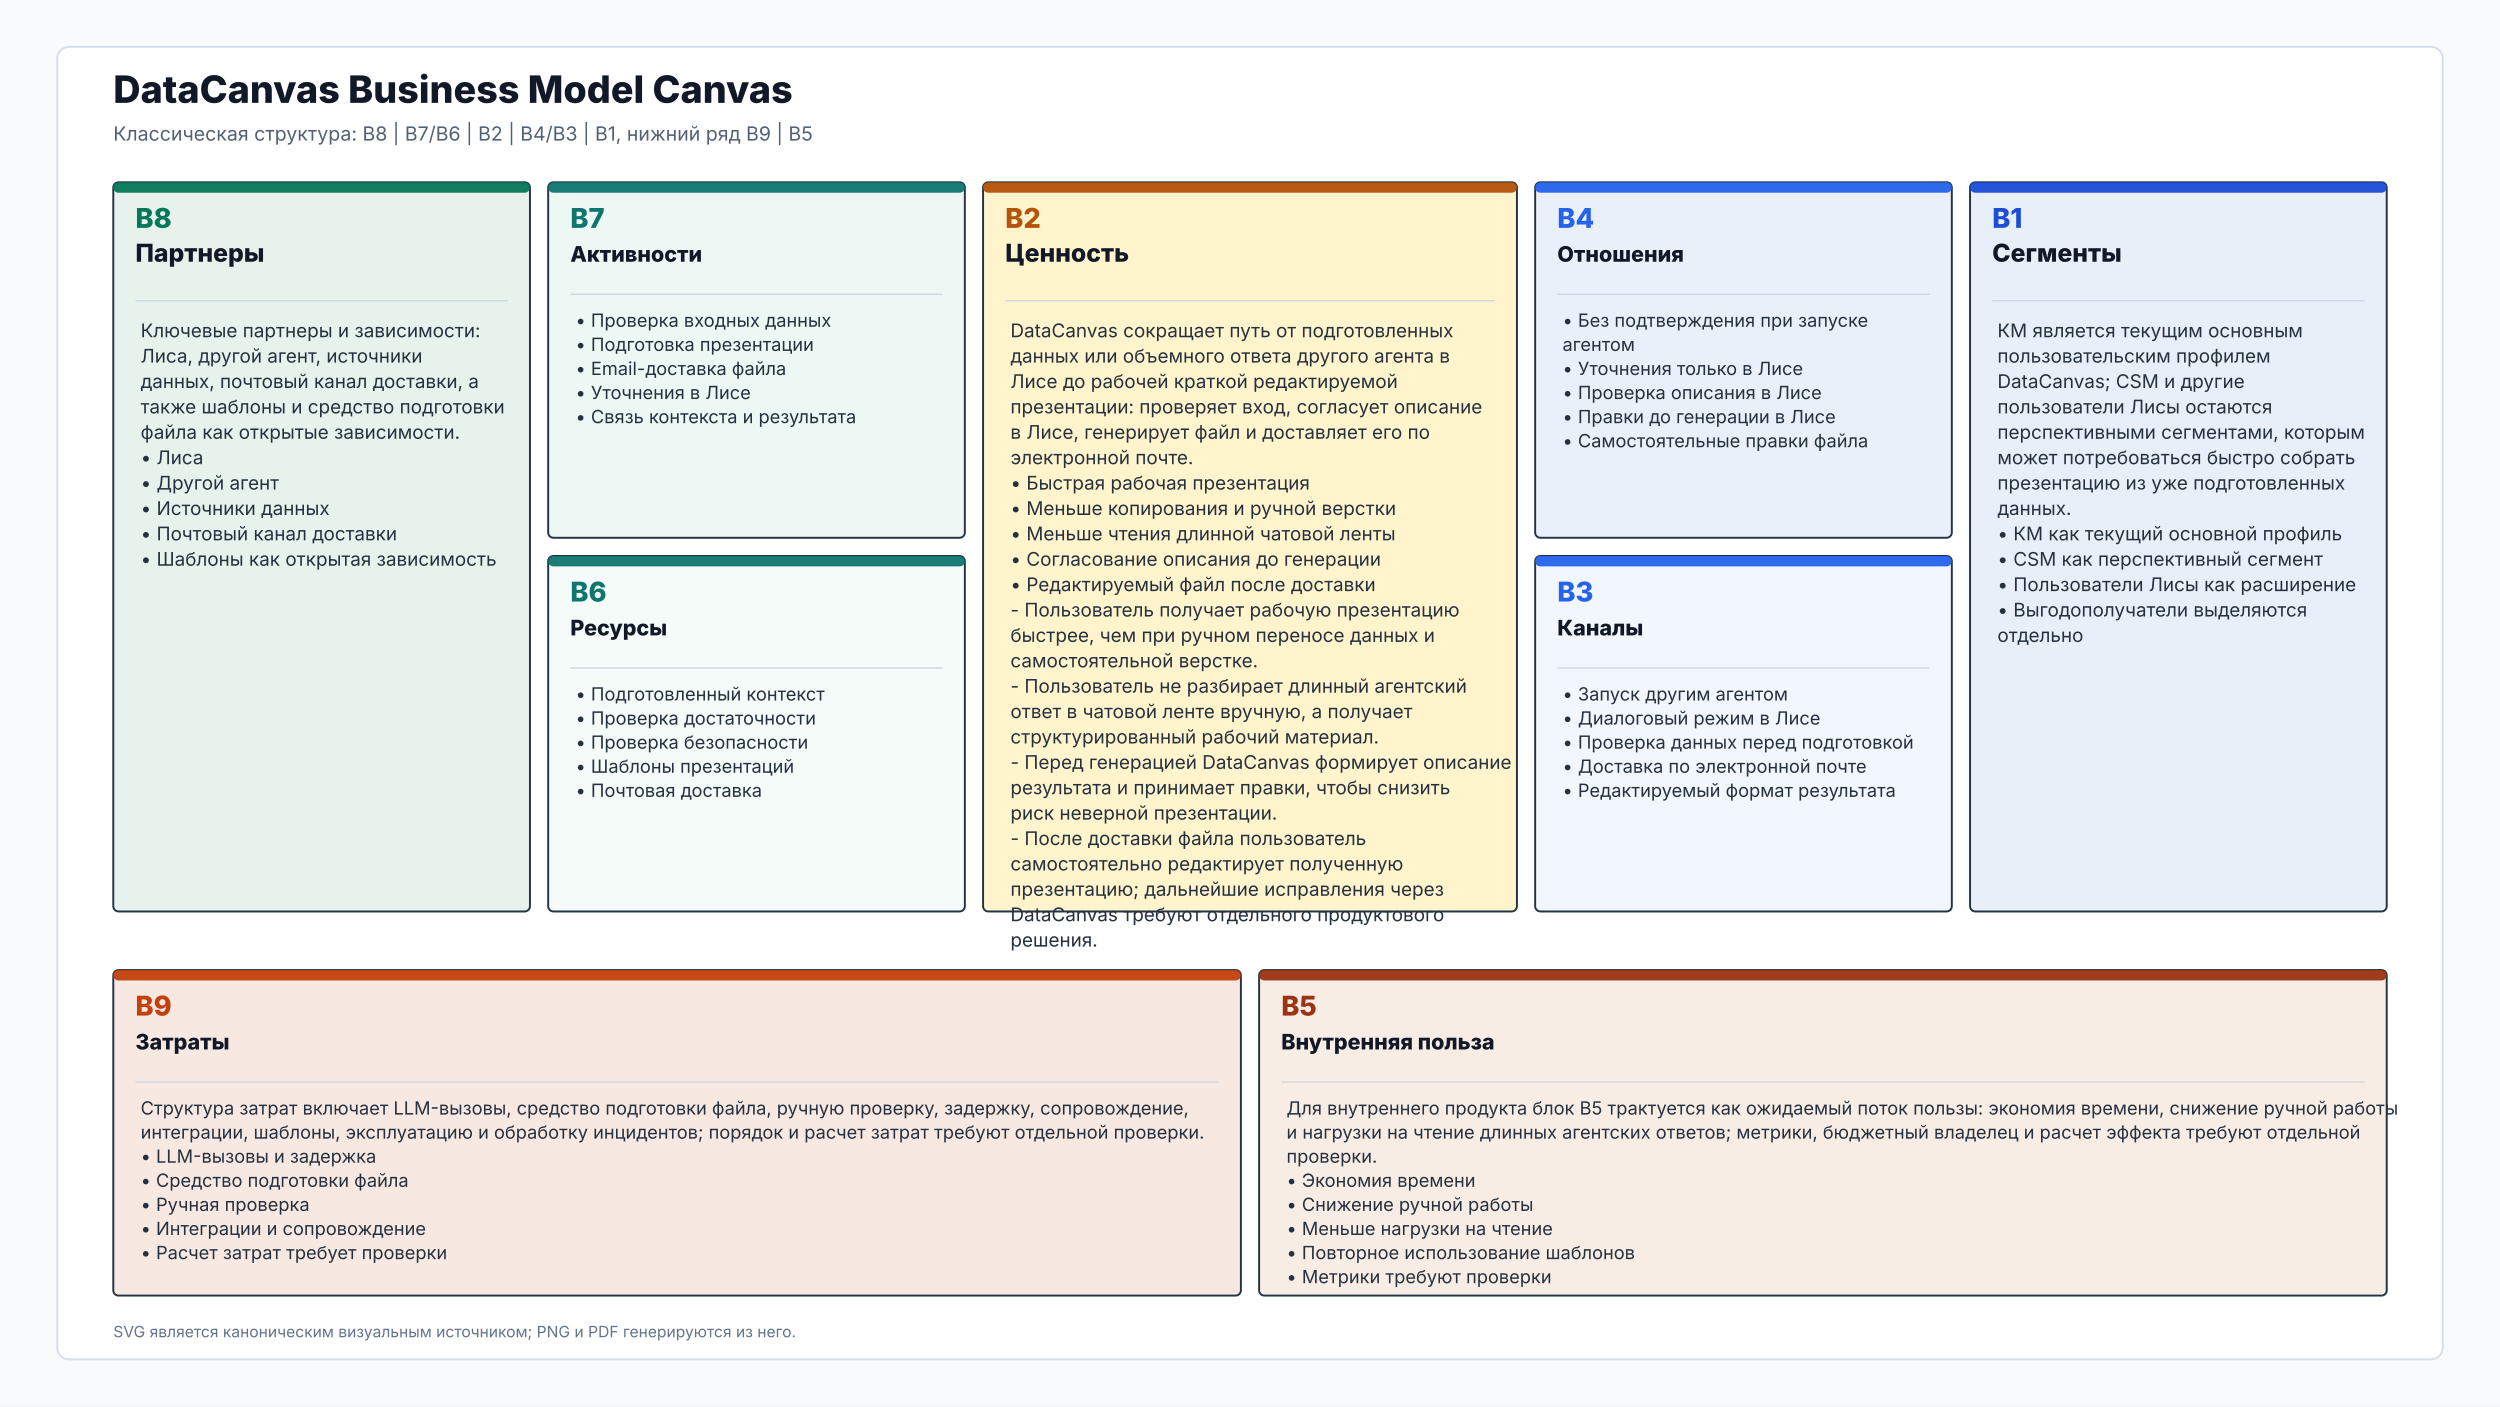
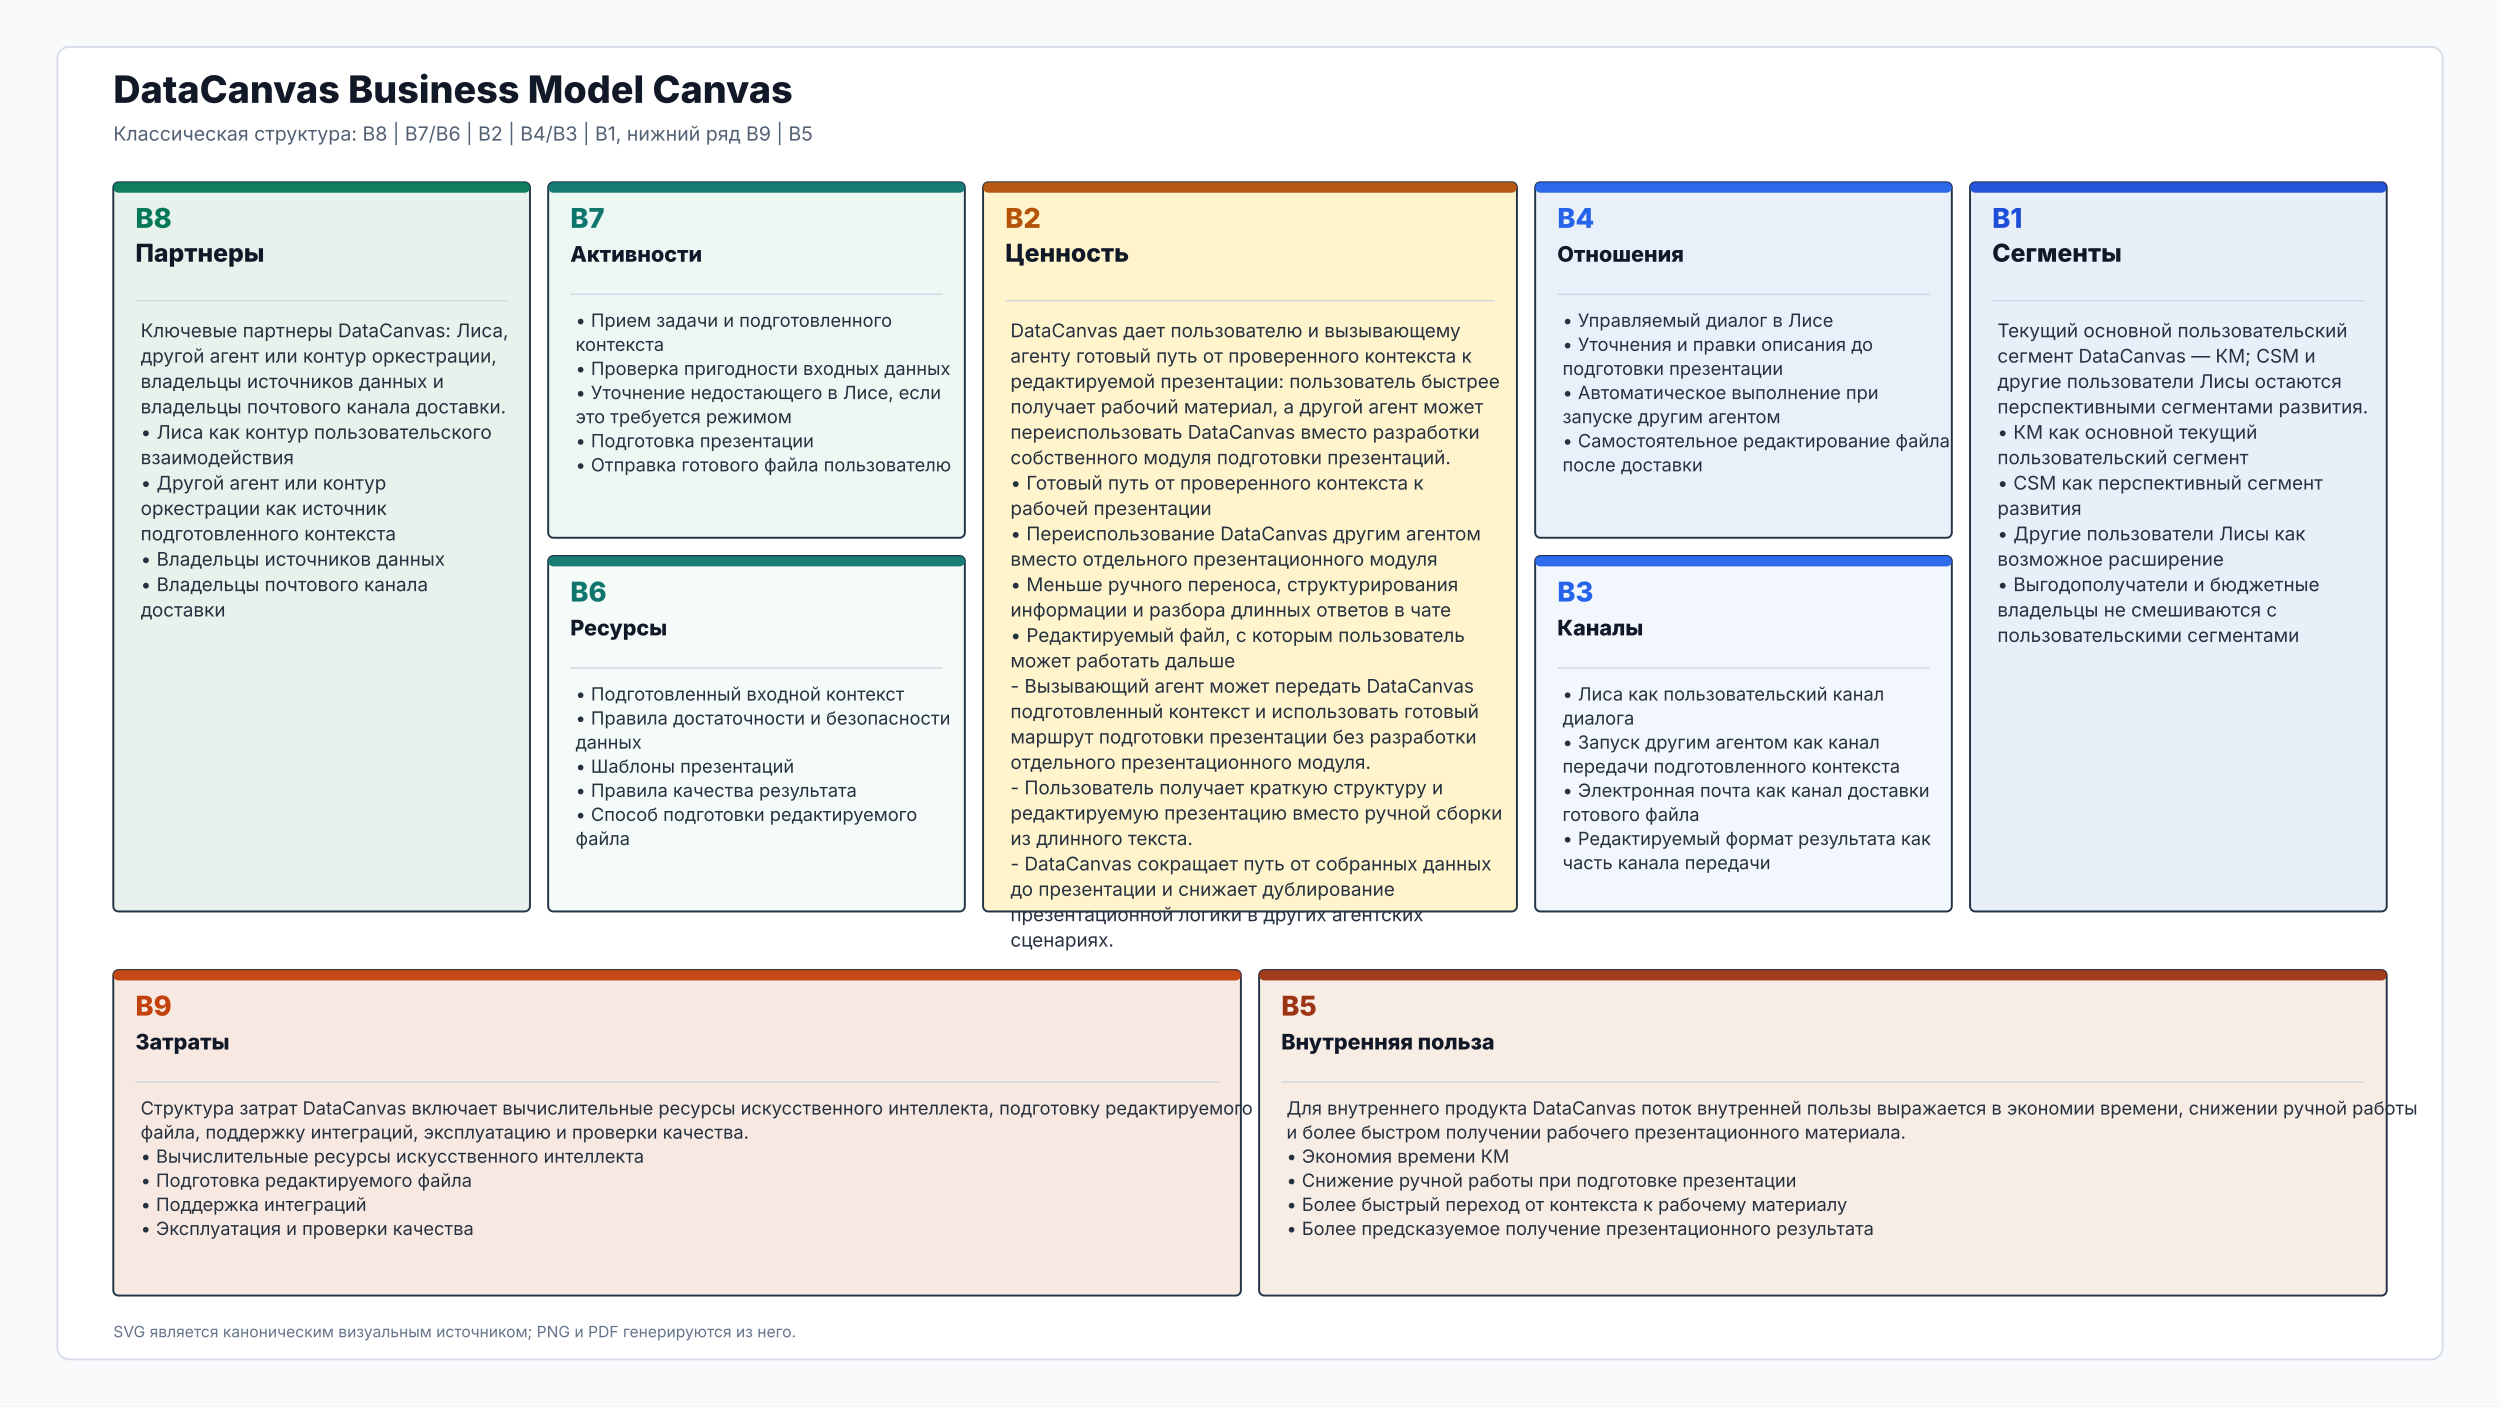
<svg xmlns="http://www.w3.org/2000/svg" data-role="bmc-root" role="img" width="3840" height="2160" viewBox="0 0 3840 2160">
  <rect data-role="bmc-background" width="3840" height="2160" fill="#f8fafc" />
  <rect x="88" y="72" width="3664" height="2016" rx="18" fill="#ffffff" stroke="#d7dee8" stroke-width="3" />
  <text data-role="bmc-title" x="174" y="158" font-family="Inter, Arial, sans-serif" font-size="58" font-weight="820" fill="#111827">DataCanvas Business Model Canvas</text>
  <text data-role="bmc-subtitle" x="174" y="216" font-family="Inter, Arial, sans-serif" font-size="30" font-weight="420" fill="#526174">Классическая структура: B8 | B7/B6 | B2 | B4/B3 | B1, нижний ряд B9 | B5</text>
  <g data-role="bmc-top-row">
    <g data-role="bmc-block" data-block="B8" data-layout-slot="top-left" transform="translate(174 280)">
      <rect width="640" height="1120" rx="8" fill="#e8f2ed" stroke="#243447" stroke-width="3" />
      <rect width="640" height="16" rx="8" fill="#047857" opacity="0.95" />
      <text data-role="bmc-block-number" x="34" y="70" font-family="Inter, Arial, sans-serif" font-size="42" font-weight="800" fill="#047857">B8</text>
      <text data-role="bmc-block-title" font-family="Inter, Arial, sans-serif" font-size="38" font-weight="760" fill="#111827">
        <tspan x="34" y="122">Партнеры</tspan>
      </text>
      <line x1="34" y1="182" x2="606" y2="182" stroke="#cbd5e1" stroke-width="2" />
      <text data-role="bmc-block-body" font-family="Inter, Arial, sans-serif" font-size="29" font-weight="400" fill="#26313f">
-         <tspan x="42" y="238">Ключевые партнеры и зависимости:</tspan>
-         <tspan x="42" y="277">Лиса, другой агент, источники</tspan>
-         <tspan x="42" y="316">данных, почтовый канал доставки, а</tspan>
-         <tspan x="42" y="355">также шаблоны и средство подготовки</tspan>
-         <tspan x="42" y="394">файла как открытые зависимости.</tspan>
-         <tspan x="42" y="433">• Лиса</tspan>
-         <tspan x="42" y="472">• Другой агент</tspan>
-         <tspan x="42" y="511">• Источники данных</tspan>
-         <tspan x="42" y="550">• Почтовый канал доставки</tspan>
-         <tspan x="42" y="589">• Шаблоны как открытая зависимость</tspan>
+         <tspan x="42" y="238">Ключевые партнеры DataCanvas: Лиса,</tspan>
+         <tspan x="42" y="277">другой агент или контур оркестрации,</tspan>
+         <tspan x="42" y="316">владельцы источников данных и</tspan>
+         <tspan x="42" y="355">владельцы почтового канала доставки.</tspan>
+         <tspan x="42" y="394">• Лиса как контур пользовательского</tspan>
+         <tspan x="42" y="433">взаимодействия</tspan>
+         <tspan x="42" y="472">• Другой агент или контур</tspan>
+         <tspan x="42" y="511">оркестрации как источник</tspan>
+         <tspan x="42" y="550">подготовленного контекста</tspan>
+         <tspan x="42" y="589">• Владельцы источников данных</tspan>
+         <tspan x="42" y="628">• Владельцы почтового канала</tspan>
+         <tspan x="42" y="667">доставки</tspan>
      </text>
    </g>
    <g data-role="bmc-block" data-block="B7" data-layout-slot="top-split-upper" transform="translate(842 280)">
      <rect width="640" height="546" rx="8" fill="#edf7f4" stroke="#243447" stroke-width="3" />
      <rect width="640" height="16" rx="8" fill="#0f766e" opacity="0.95" />
      <text data-role="bmc-block-number" x="34" y="70" font-family="Inter, Arial, sans-serif" font-size="42" font-weight="800" fill="#0f766e">B7</text>
      <text data-role="bmc-block-title" font-family="Inter, Arial, sans-serif" font-size="33" font-weight="760" fill="#111827">
        <tspan x="34" y="122">Активности</tspan>
      </text>
      <line x1="34" y1="172" x2="606" y2="172" stroke="#cbd5e1" stroke-width="2" />
      <text data-role="bmc-block-body" font-family="Inter, Arial, sans-serif" font-size="28" font-weight="400" fill="#26313f">
-         <tspan x="42" y="222">• Проверка входных данных</tspan>
-         <tspan x="42" y="259">• Подготовка презентации</tspan>
-         <tspan x="42" y="296">• Email-доставка файла</tspan>
-         <tspan x="42" y="333">• Уточнения в Лисе</tspan>
-         <tspan x="42" y="370">• Связь контекста и результата</tspan>
+         <tspan x="42" y="222">• Прием задачи и подготовленного</tspan>
+         <tspan x="42" y="259">контекста</tspan>
+         <tspan x="42" y="296">• Проверка пригодности входных данных</tspan>
+         <tspan x="42" y="333">• Уточнение недостающего в Лисе, если</tspan>
+         <tspan x="42" y="370">это требуется режимом</tspan>
+         <tspan x="42" y="407">• Подготовка презентации</tspan>
+         <tspan x="42" y="444">• Отправка готового файла пользователю</tspan>
      </text>
    </g>
    <g data-role="bmc-block" data-block="B6" data-layout-slot="top-split-lower" transform="translate(842 854)">
      <rect width="640" height="546" rx="8" fill="#f4fbf9" stroke="#243447" stroke-width="3" />
      <rect width="640" height="16" rx="8" fill="#0f766e" opacity="0.95" />
      <text data-role="bmc-block-number" x="34" y="70" font-family="Inter, Arial, sans-serif" font-size="42" font-weight="800" fill="#0f766e">B6</text>
      <text data-role="bmc-block-title" font-family="Inter, Arial, sans-serif" font-size="33" font-weight="760" fill="#111827">
        <tspan x="34" y="122">Ресурсы</tspan>
      </text>
      <line x1="34" y1="172" x2="606" y2="172" stroke="#cbd5e1" stroke-width="2" />
      <text data-role="bmc-block-body" font-family="Inter, Arial, sans-serif" font-size="28" font-weight="400" fill="#26313f">
-         <tspan x="42" y="222">• Подготовленный контекст</tspan>
-         <tspan x="42" y="259">• Проверка достаточности</tspan>
-         <tspan x="42" y="296">• Проверка безопасности</tspan>
+         <tspan x="42" y="222">• Подготовленный входной контекст</tspan>
+         <tspan x="42" y="259">• Правила достаточности и безопасности</tspan>
+         <tspan x="42" y="296">данных</tspan>
        <tspan x="42" y="333">• Шаблоны презентаций</tspan>
-         <tspan x="42" y="370">• Почтовая доставка</tspan>
+         <tspan x="42" y="370">• Правила качества результата</tspan>
+         <tspan x="42" y="407">• Способ подготовки редактируемого</tspan>
+         <tspan x="42" y="444">файла</tspan>
      </text>
    </g>
    <g data-role="bmc-block" data-block="B2" data-layout-slot="top-center" transform="translate(1510 280)">
      <rect width="820" height="1120" rx="8" fill="#fff4cc" stroke="#243447" stroke-width="3" />
      <rect width="820" height="16" rx="8" fill="#b45309" opacity="0.95" />
      <text data-role="bmc-block-number" x="34" y="70" font-family="Inter, Arial, sans-serif" font-size="42" font-weight="800" fill="#b45309">B2</text>
      <text data-role="bmc-block-title" font-family="Inter, Arial, sans-serif" font-size="38" font-weight="760" fill="#111827">
        <tspan x="34" y="122">Ценность</tspan>
      </text>
      <line x1="34" y1="182" x2="786" y2="182" stroke="#cbd5e1" stroke-width="2" />
      <text data-role="bmc-block-body" font-family="Inter, Arial, sans-serif" font-size="29" font-weight="400" fill="#26313f">
-         <tspan x="42" y="238">DataCanvas сокращает путь от подготовленных</tspan>
-         <tspan x="42" y="277">данных или объемного ответа другого агента в</tspan>
-         <tspan x="42" y="316">Лисе до рабочей краткой редактируемой</tspan>
-         <tspan x="42" y="355">презентации: проверяет вход, согласует описание</tspan>
-         <tspan x="42" y="394">в Лисе, генерирует файл и доставляет его по</tspan>
-         <tspan x="42" y="433">электронной почте.</tspan>
-         <tspan x="42" y="472">• Быстрая рабочая презентация</tspan>
-         <tspan x="42" y="511">• Меньше копирования и ручной верстки</tspan>
-         <tspan x="42" y="550">• Меньше чтения длинной чатовой ленты</tspan>
-         <tspan x="42" y="589">• Согласование описания до генерации</tspan>
-         <tspan x="42" y="628">• Редактируемый файл после доставки</tspan>
-         <tspan x="42" y="667">- Пользователь получает рабочую презентацию</tspan>
-         <tspan x="42" y="706">быстрее, чем при ручном переносе данных и</tspan>
-         <tspan x="42" y="745">самостоятельной верстке.</tspan>
-         <tspan x="42" y="784">- Пользователь не разбирает длинный агентский</tspan>
-         <tspan x="42" y="823">ответ в чатовой ленте вручную, а получает</tspan>
-         <tspan x="42" y="862">структурированный рабочий материал.</tspan>
-         <tspan x="42" y="901">- Перед генерацией DataCanvas формирует описание</tspan>
-         <tspan x="42" y="940">результата и принимает правки, чтобы снизить</tspan>
-         <tspan x="42" y="979">риск неверной презентации.</tspan>
-         <tspan x="42" y="1018">- После доставки файла пользователь</tspan>
-         <tspan x="42" y="1057">самостоятельно редактирует полученную</tspan>
-         <tspan x="42" y="1096">презентацию; дальнейшие исправления через</tspan>
-         <tspan x="42" y="1135">DataCanvas требуют отдельного продуктового</tspan>
-         <tspan x="42" y="1174">решения.</tspan>
+         <tspan x="42" y="238">DataCanvas дает пользователю и вызывающему</tspan>
+         <tspan x="42" y="277">агенту готовый путь от проверенного контекста к</tspan>
+         <tspan x="42" y="316">редактируемой презентации: пользователь быстрее</tspan>
+         <tspan x="42" y="355">получает рабочий материал, а другой агент может</tspan>
+         <tspan x="42" y="394">переиспользовать DataCanvas вместо разработки</tspan>
+         <tspan x="42" y="433">собственного модуля подготовки презентаций.</tspan>
+         <tspan x="42" y="472">• Готовый путь от проверенного контекста к</tspan>
+         <tspan x="42" y="511">рабочей презентации</tspan>
+         <tspan x="42" y="550">• Переиспользование DataCanvas другим агентом</tspan>
+         <tspan x="42" y="589">вместо отдельного презентационного модуля</tspan>
+         <tspan x="42" y="628">• Меньше ручного переноса, структурирования</tspan>
+         <tspan x="42" y="667">информации и разбора длинных ответов в чате</tspan>
+         <tspan x="42" y="706">• Редактируемый файл, с которым пользователь</tspan>
+         <tspan x="42" y="745">может работать дальше</tspan>
+         <tspan x="42" y="784">- Вызывающий агент может передать DataCanvas</tspan>
+         <tspan x="42" y="823">подготовленный контекст и использовать готовый</tspan>
+         <tspan x="42" y="862">маршрут подготовки презентации без разработки</tspan>
+         <tspan x="42" y="901">отдельного презентационного модуля.</tspan>
+         <tspan x="42" y="940">- Пользователь получает краткую структуру и</tspan>
+         <tspan x="42" y="979">редактируемую презентацию вместо ручной сборки</tspan>
+         <tspan x="42" y="1018">из длинного текста.</tspan>
+         <tspan x="42" y="1057">- DataCanvas сокращает путь от собранных данных</tspan>
+         <tspan x="42" y="1096">до презентации и снижает дублирование</tspan>
+         <tspan x="42" y="1135">презентационной логики в других агентских</tspan>
+         <tspan x="42" y="1174">сценариях.</tspan>
      </text>
    </g>
    <g data-role="bmc-block" data-block="B4" data-layout-slot="top-split-upper" transform="translate(2358 280)">
      <rect width="640" height="546" rx="8" fill="#eaf0fa" stroke="#243447" stroke-width="3" />
      <rect width="640" height="16" rx="8" fill="#2563eb" opacity="0.95" />
      <text data-role="bmc-block-number" x="34" y="70" font-family="Inter, Arial, sans-serif" font-size="42" font-weight="800" fill="#2563eb">B4</text>
      <text data-role="bmc-block-title" font-family="Inter, Arial, sans-serif" font-size="33" font-weight="760" fill="#111827">
        <tspan x="34" y="122">Отношения</tspan>
      </text>
      <line x1="34" y1="172" x2="606" y2="172" stroke="#cbd5e1" stroke-width="2" />
      <text data-role="bmc-block-body" font-family="Inter, Arial, sans-serif" font-size="28" font-weight="400" fill="#26313f">
-         <tspan x="42" y="222">• Без подтверждения при запуске</tspan>
-         <tspan x="42" y="259">агентом</tspan>
-         <tspan x="42" y="296">• Уточнения только в Лисе</tspan>
-         <tspan x="42" y="333">• Проверка описания в Лисе</tspan>
-         <tspan x="42" y="370">• Правки до генерации в Лисе</tspan>
-         <tspan x="42" y="407">• Самостоятельные правки файла</tspan>
+         <tspan x="42" y="222">• Управляемый диалог в Лисе</tspan>
+         <tspan x="42" y="259">• Уточнения и правки описания до</tspan>
+         <tspan x="42" y="296">подготовки презентации</tspan>
+         <tspan x="42" y="333">• Автоматическое выполнение при</tspan>
+         <tspan x="42" y="370">запуске другим агентом</tspan>
+         <tspan x="42" y="407">• Самостоятельное редактирование файла</tspan>
+         <tspan x="42" y="444">после доставки</tspan>
      </text>
    </g>
    <g data-role="bmc-block" data-block="B3" data-layout-slot="top-split-lower" transform="translate(2358 854)">
      <rect width="640" height="546" rx="8" fill="#f2f6fd" stroke="#243447" stroke-width="3" />
      <rect width="640" height="16" rx="8" fill="#2563eb" opacity="0.95" />
      <text data-role="bmc-block-number" x="34" y="70" font-family="Inter, Arial, sans-serif" font-size="42" font-weight="800" fill="#2563eb">B3</text>
      <text data-role="bmc-block-title" font-family="Inter, Arial, sans-serif" font-size="33" font-weight="760" fill="#111827">
        <tspan x="34" y="122">Каналы</tspan>
      </text>
      <line x1="34" y1="172" x2="606" y2="172" stroke="#cbd5e1" stroke-width="2" />
      <text data-role="bmc-block-body" font-family="Inter, Arial, sans-serif" font-size="28" font-weight="400" fill="#26313f">
-         <tspan x="42" y="222">• Запуск другим агентом</tspan>
-         <tspan x="42" y="259">• Диалоговый режим в Лисе</tspan>
-         <tspan x="42" y="296">• Проверка данных перед подготовкой</tspan>
-         <tspan x="42" y="333">• Доставка по электронной почте</tspan>
-         <tspan x="42" y="370">• Редактируемый формат результата</tspan>
+         <tspan x="42" y="222">• Лиса как пользовательский канал</tspan>
+         <tspan x="42" y="259">диалога</tspan>
+         <tspan x="42" y="296">• Запуск другим агентом как канал</tspan>
+         <tspan x="42" y="333">передачи подготовленного контекста</tspan>
+         <tspan x="42" y="370">• Электронная почта как канал доставки</tspan>
+         <tspan x="42" y="407">готового файла</tspan>
+         <tspan x="42" y="444">• Редактируемый формат результата как</tspan>
+         <tspan x="42" y="481">часть канала передачи</tspan>
      </text>
    </g>
    <g data-role="bmc-block" data-block="B1" data-layout-slot="top-right" transform="translate(3026 280)">
      <rect width="640" height="1120" rx="8" fill="#e9eff9" stroke="#243447" stroke-width="3" />
      <rect width="640" height="16" rx="8" fill="#1d4ed8" opacity="0.95" />
      <text data-role="bmc-block-number" x="34" y="70" font-family="Inter, Arial, sans-serif" font-size="42" font-weight="800" fill="#1d4ed8">B1</text>
      <text data-role="bmc-block-title" font-family="Inter, Arial, sans-serif" font-size="38" font-weight="760" fill="#111827">
        <tspan x="34" y="122">Сегменты</tspan>
      </text>
      <line x1="34" y1="182" x2="606" y2="182" stroke="#cbd5e1" stroke-width="2" />
      <text data-role="bmc-block-body" font-family="Inter, Arial, sans-serif" font-size="29" font-weight="400" fill="#26313f">
-         <tspan x="42" y="238">КМ является текущим основным</tspan>
-         <tspan x="42" y="277">пользовательским профилем</tspan>
-         <tspan x="42" y="316">DataCanvas; CSM и другие</tspan>
-         <tspan x="42" y="355">пользователи Лисы остаются</tspan>
-         <tspan x="42" y="394">перспективными сегментами, которым</tspan>
-         <tspan x="42" y="433">может потребоваться быстро собрать</tspan>
-         <tspan x="42" y="472">презентацию из уже подготовленных</tspan>
-         <tspan x="42" y="511">данных.</tspan>
-         <tspan x="42" y="550">• КМ как текущий основной профиль</tspan>
-         <tspan x="42" y="589">• CSM как перспективный сегмент</tspan>
-         <tspan x="42" y="628">• Пользователи Лисы как расширение</tspan>
-         <tspan x="42" y="667">• Выгодополучатели выделяются</tspan>
-         <tspan x="42" y="706">отдельно</tspan>
+         <tspan x="42" y="238">Текущий основной пользовательский</tspan>
+         <tspan x="42" y="277">сегмент DataCanvas — КМ; CSM и</tspan>
+         <tspan x="42" y="316">другие пользователи Лисы остаются</tspan>
+         <tspan x="42" y="355">перспективными сегментами развития.</tspan>
+         <tspan x="42" y="394">• КМ как основной текущий</tspan>
+         <tspan x="42" y="433">пользовательский сегмент</tspan>
+         <tspan x="42" y="472">• CSM как перспективный сегмент</tspan>
+         <tspan x="42" y="511">развития</tspan>
+         <tspan x="42" y="550">• Другие пользователи Лисы как</tspan>
+         <tspan x="42" y="589">возможное расширение</tspan>
+         <tspan x="42" y="628">• Выгодополучатели и бюджетные</tspan>
+         <tspan x="42" y="667">владельцы не смешиваются с</tspan>
+         <tspan x="42" y="706">пользовательскими сегментами</tspan>
      </text>
    </g>
  </g>
  <g data-role="bmc-bottom-row">
    <g data-role="bmc-block" data-block="B9" data-layout-slot="bottom-left" data-extra-role="bmc-cost-row" transform="translate(174 1490)">
      <rect width="1732" height="500" rx="8" fill="#f7e9e2" stroke="#243447" stroke-width="3" />
      <rect width="1732" height="16" rx="8" fill="#c2410c" opacity="0.95" />
      <text data-role="bmc-block-number" x="34" y="70" font-family="Inter, Arial, sans-serif" font-size="42" font-weight="800" fill="#c2410c">B9</text>
      <text data-role="bmc-block-title" font-family="Inter, Arial, sans-serif" font-size="33" font-weight="760" fill="#111827">
        <tspan x="34" y="122">Затраты</tspan>
      </text>
      <line x1="34" y1="172" x2="1698" y2="172" stroke="#cbd5e1" stroke-width="2" />
      <text data-role="bmc-block-body" font-family="Inter, Arial, sans-serif" font-size="28" font-weight="400" fill="#26313f">
-         <tspan x="42" y="222">Структура затрат включает LLM-вызовы, средство подготовки файла, ручную проверку, задержку, сопровождение,</tspan>
-         <tspan x="42" y="259">интеграции, шаблоны, эксплуатацию и обработку инцидентов; порядок и расчет затрат требуют отдельной проверки.</tspan>
-         <tspan x="42" y="296">• LLM-вызовы и задержка</tspan>
-         <tspan x="42" y="333">• Средство подготовки файла</tspan>
-         <tspan x="42" y="370">• Ручная проверка</tspan>
-         <tspan x="42" y="407">• Интеграции и сопровождение</tspan>
-         <tspan x="42" y="444">• Расчет затрат требует проверки</tspan>
+         <tspan x="42" y="222">Структура затрат DataCanvas включает вычислительные ресурсы искусственного интеллекта, подготовку редактируемого</tspan>
+         <tspan x="42" y="259">файла, поддержку интеграций, эксплуатацию и проверки качества.</tspan>
+         <tspan x="42" y="296">• Вычислительные ресурсы искусственного интеллекта</tspan>
+         <tspan x="42" y="333">• Подготовка редактируемого файла</tspan>
+         <tspan x="42" y="370">• Поддержка интеграций</tspan>
+         <tspan x="42" y="407">• Эксплуатация и проверки качества</tspan>
      </text>
    </g>
    <g data-role="bmc-block" data-block="B5" data-layout-slot="bottom-right" data-extra-role="bmc-value-stream-row" transform="translate(1934 1490)">
      <rect width="1732" height="500" rx="8" fill="#f8ede5" stroke="#243447" stroke-width="3" />
      <rect width="1732" height="16" rx="8" fill="#9a3412" opacity="0.95" />
      <text data-role="bmc-block-number" x="34" y="70" font-family="Inter, Arial, sans-serif" font-size="42" font-weight="800" fill="#9a3412">B5</text>
      <text data-role="bmc-block-title" font-family="Inter, Arial, sans-serif" font-size="33" font-weight="760" fill="#111827">
        <tspan x="34" y="122">Внутренняя польза</tspan>
      </text>
      <line x1="34" y1="172" x2="1698" y2="172" stroke="#cbd5e1" stroke-width="2" />
      <text data-role="bmc-block-body" font-family="Inter, Arial, sans-serif" font-size="28" font-weight="400" fill="#26313f">
-         <tspan x="42" y="222">Для внутреннего продукта блок B5 трактуется как ожидаемый поток пользы: экономия времени, снижение ручной работы</tspan>
-         <tspan x="42" y="259">и нагрузки на чтение длинных агентских ответов; метрики, бюджетный владелец и расчет эффекта требуют отдельной</tspan>
-         <tspan x="42" y="296">проверки.</tspan>
-         <tspan x="42" y="333">• Экономия времени</tspan>
-         <tspan x="42" y="370">• Снижение ручной работы</tspan>
-         <tspan x="42" y="407">• Меньше нагрузки на чтение</tspan>
-         <tspan x="42" y="444">• Повторное использование шаблонов</tspan>
-         <tspan x="42" y="481">• Метрики требуют проверки</tspan>
+         <tspan x="42" y="222">Для внутреннего продукта DataCanvas поток внутренней пользы выражается в экономии времени, снижении ручной работы</tspan>
+         <tspan x="42" y="259">и более быстром получении рабочего презентационного материала.</tspan>
+         <tspan x="42" y="296">• Экономия времени КМ</tspan>
+         <tspan x="42" y="333">• Снижение ручной работы при подготовке презентации</tspan>
+         <tspan x="42" y="370">• Более быстрый переход от контекста к рабочему материалу</tspan>
+         <tspan x="42" y="407">• Более предсказуемое получение презентационного результата</tspan>
      </text>
    </g>
  </g>
  <text data-role="bmc-footer" x="174" y="2054" font-family="Inter, Arial, sans-serif" font-size="24" fill="#64748b">SVG является каноническим визуальным источником; PNG и PDF генерируются из него.</text>
</svg>
